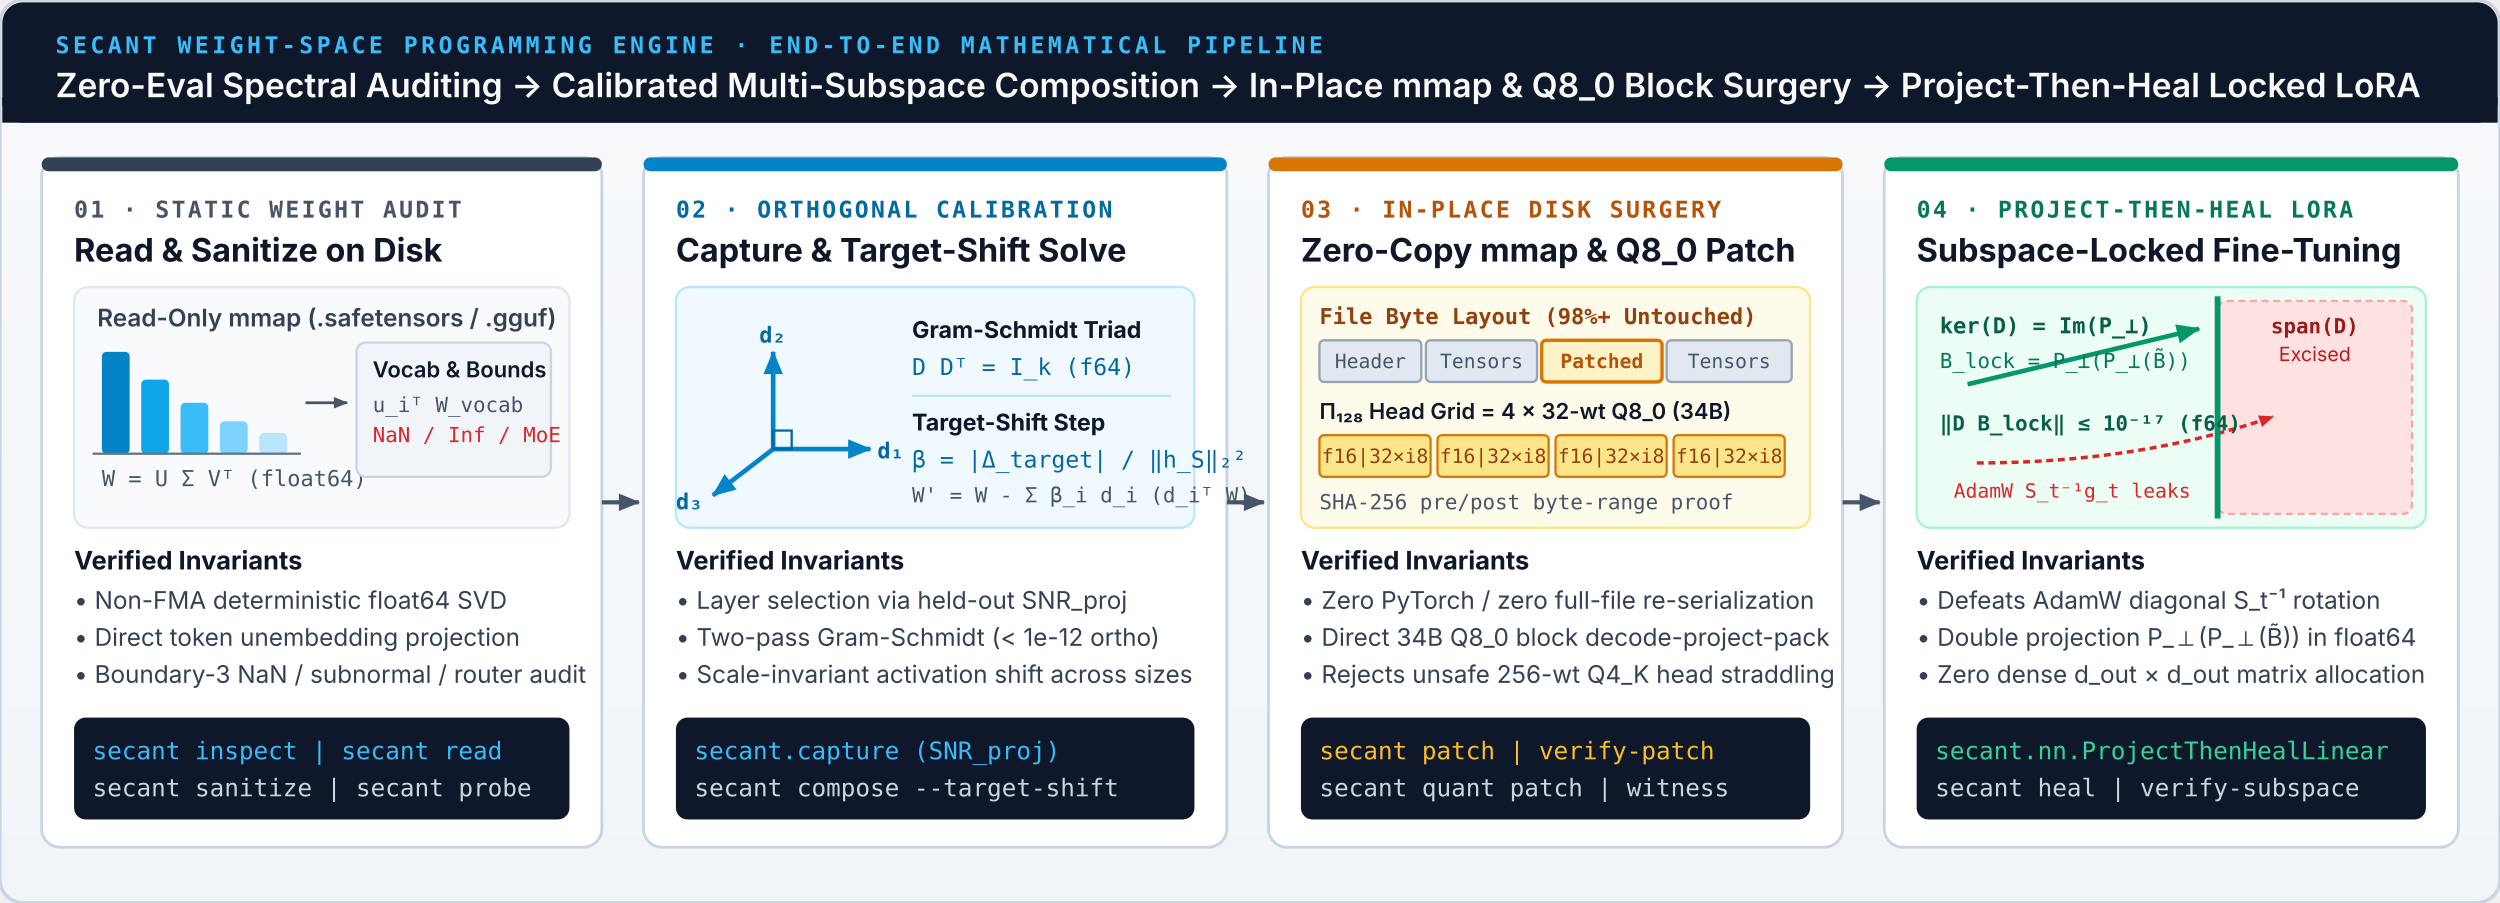
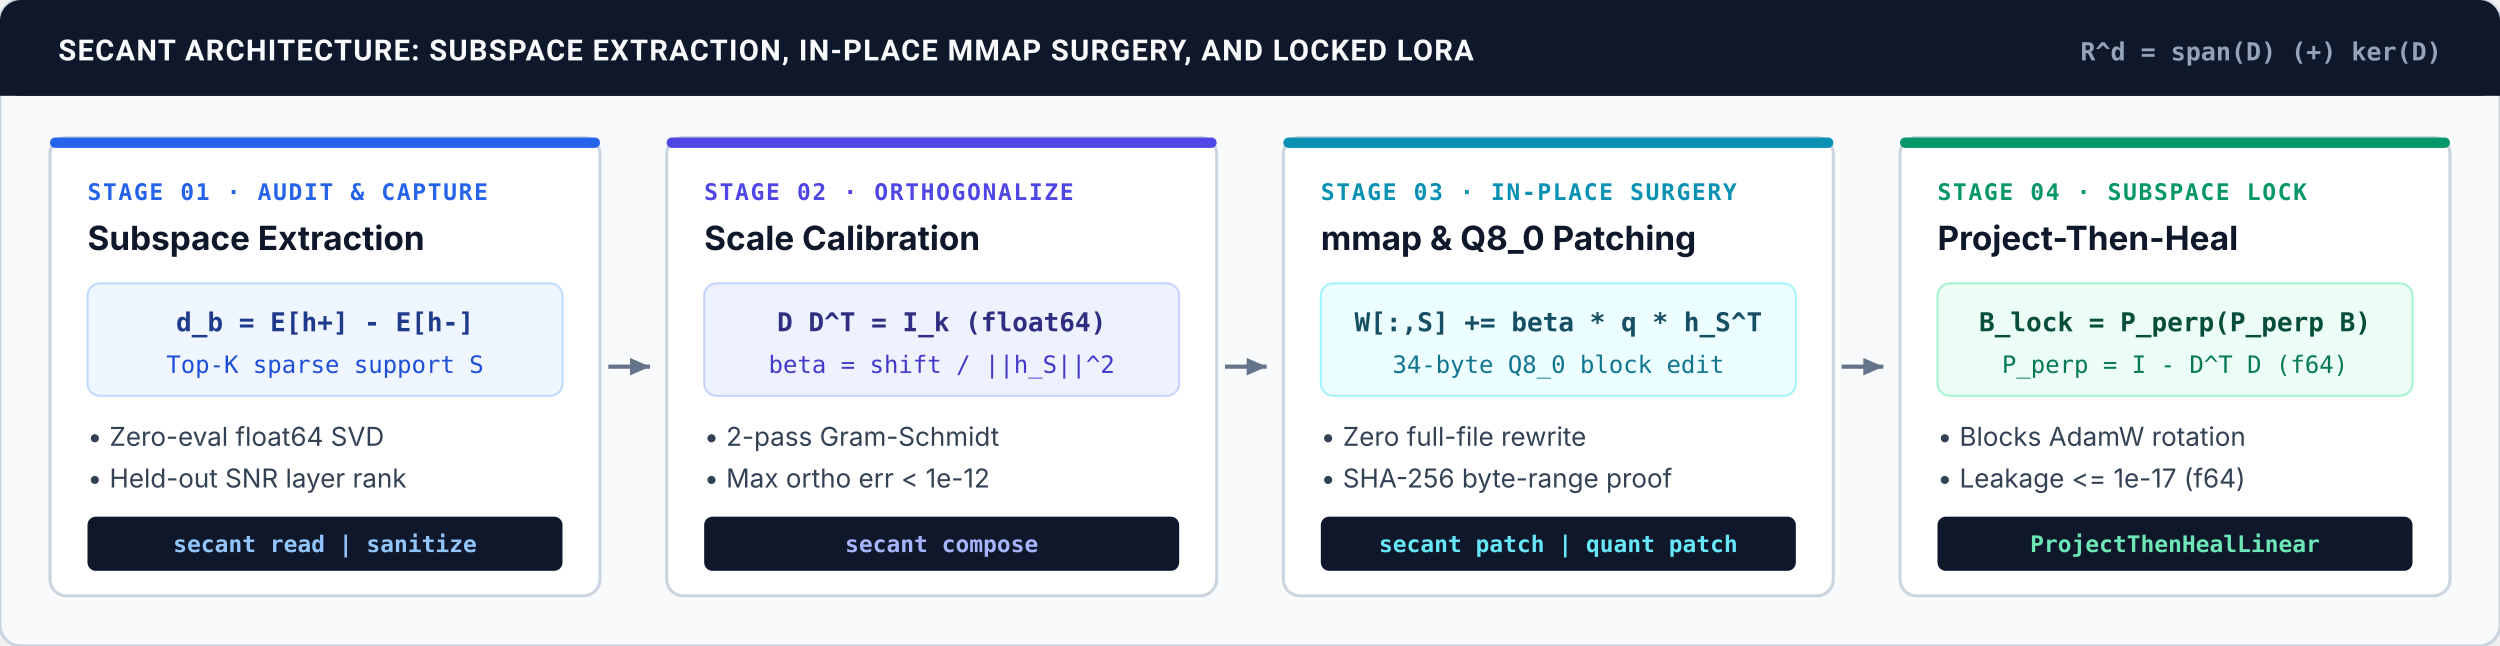
- <svg xmlns="http://www.w3.org/2000/svg" viewBox="0 0 1080 390" width="100%" height="auto" font-family="-apple-system, BlinkMacSystemFont, 'Inter', 'Segoe UI', Roboto, Helvetica, Arial, sans-serif">
+ <svg xmlns="http://www.w3.org/2000/svg" viewBox="0 0 1200 310" width="100%" height="100%">
  <defs>
-     <linearGradient id="bgGrad" x1="0" y1="0" x2="0" y2="1">
-       <stop offset="0%" stop-color="#f8fafc" />
-       <stop offset="100%" stop-color="#f1f5f9" />
-     </linearGradient>
-     <marker id="arrowSlate" viewBox="0 0 10 10" refX="8" refY="5" markerWidth="6" markerHeight="6" orient="auto-start-reverse">
-       <path d="M 0 1.5 L 8.5 5 L 0 8.5 z" fill="#475569" />
-     </marker>
-     <marker id="arrowBlue" viewBox="0 0 10 10" refX="8" refY="5" markerWidth="6" markerHeight="6" orient="auto-start-reverse">
-       <path d="M 0 1.5 L 8.5 5 L 0 8.5 z" fill="#0284c7" />
-     </marker>
-     <marker id="arrowEmerald" viewBox="0 0 10 10" refX="8" refY="5" markerWidth="6" markerHeight="6" orient="auto-start-reverse">
-       <path d="M 0 1.5 L 8.5 5 L 0 8.5 z" fill="#059669" />
-     </marker>
-     <marker id="arrowRed" viewBox="0 0 10 10" refX="8" refY="5" markerWidth="5" markerHeight="5" orient="auto-start-reverse">
-       <path d="M 0 1.5 L 8.5 5 L 0 8.5 z" fill="#dc2626" />
+     <marker id="arrow" viewBox="0 0 10 10" refX="8" refY="5" markerWidth="6" markerHeight="6" orient="auto-start-reverse">
+       <path d="M 0 1.5 L 8 5 L 0 8.5 z" fill="#64748b" />
    </marker>
  </defs>
-   <rect width="1080" height="390" rx="10" fill="url(#bgGrad)" stroke="#cbd5e1" stroke-width="1.5" />
-   <rect x="1" y="1" width="1078" height="52" rx="9" fill="#0f172a" />
-   <rect x="1" y="42" width="1078" height="11" fill="#0f172a" />
-   <text x="24" y="23" fill="#38bdf8" font-size="10" font-weight="700" letter-spacing="1.5" font-family="ui-monospace, SFMono-Regular, Menlo, monospace">SECANT WEIGHT-SPACE PROGRAMMING ENGINE · END-TO-END MATHEMATICAL PIPELINE</text>
-   <text x="24" y="42" fill="#f8fafc" font-size="14.5" font-weight="600">Zero-Eval Spectral Auditing  →  Calibrated Multi-Subspace Composition  →  In-Place mmap &amp; Q8_0 Block Surgery  →  Project-Then-Heal Locked LoRA</text>
-   <g transform="translate(18, 68)">
-     <rect width="242" height="298" rx="8" fill="#ffffff" stroke="#cbd5e1" stroke-width="1.25" />
-     <rect x="0" y="0" width="242" height="6" rx="3" fill="#334155" />
-     <text x="14" y="26" fill="#475569" font-size="10" font-weight="700" letter-spacing="1" font-family="ui-monospace, SFMono-Regular, monospace">01 · STATIC WEIGHT AUDIT</text>
-     <text x="14" y="45" fill="#0f172a" font-size="14" font-weight="700">Read &amp; Sanitize on Disk</text>
-     <rect x="14" y="56" width="214" height="104" rx="6" fill="#f8fafc" stroke="#e2e8f0" />
-     <text x="24" y="73" fill="#334155" font-size="10.5" font-weight="600">Read-Only mmap (.safetensors / .gguf)</text>
-     <rect x="26" y="84" width="12" height="44" rx="2" fill="#0284c7" />
-     <rect x="43" y="96" width="12" height="32" rx="2" fill="#0ea5e9" />
-     <rect x="60" y="106" width="12" height="22" rx="2" fill="#38bdf8" />
-     <rect x="77" y="114" width="12" height="14" rx="2" fill="#7dd3fc" />
-     <rect x="94" y="119" width="12" height="9" rx="2" fill="#bae6fd" />
-     <line x1="22" y1="128" x2="112" y2="128" stroke="#64748b" stroke-width="1" />
-     <text x="26" y="142" fill="#475569" font-size="9.5" font-family="ui-monospace, monospace">W = U Σ Vᵀ (float64)</text>
-     <line x1="114" y1="106" x2="132" y2="106" stroke="#475569" stroke-width="1.2" marker-end="url(#arrowSlate)" />
-     <rect x="136" y="80" width="84" height="58" rx="4" fill="#f1f5f9" stroke="#cbd5e1" />
-     <text x="143" y="95" fill="#0f172a" font-size="9.5" font-weight="600">Vocab &amp; Bounds</text>
-     <text x="143" y="110" fill="#475569" font-size="9" font-family="ui-monospace, monospace">u_iᵀ W_vocab</text>
-     <text x="143" y="123" fill="#dc2626" font-size="9" font-family="ui-monospace, monospace">NaN / Inf / MoE</text>
-     <text x="14" y="178" fill="#0f172a" font-size="11" font-weight="700">Verified Invariants</text>
-     <text x="14" y="195" fill="#334155" font-size="10.5">• Non-FMA deterministic float64 SVD</text>
-     <text x="14" y="211" fill="#334155" font-size="10.5">• Direct token unembedding projection</text>
-     <text x="14" y="227" fill="#334155" font-size="10.5">• Boundary-3 NaN / subnormal / router audit</text>
-     <rect x="14" y="242" width="214" height="44" rx="5" fill="#0f172a" />
-     <text x="22" y="260" fill="#38bdf8" font-size="10.5" font-family="ui-monospace, SFMono-Regular, monospace">secant inspect | secant read</text>
-     <text x="22" y="276" fill="#cbd5e1" font-size="10.5" font-family="ui-monospace, SFMono-Regular, monospace">secant sanitize | secant probe</text>
+   <rect width="1200" height="310" rx="10" fill="#f8fafc" stroke="#cbd5e1" stroke-width="1.5" />
+   <rect x="0" y="0" width="1200" height="46" rx="10" fill="#0f172a" />
+   <rect x="0" y="36" width="1200" height="10" fill="#0f172a" />
+   <text x="28" y="29" font-family="-apple-system, BlinkMacSystemFont, 'Segoe UI', Roboto, Helvetica, Arial, sans-serif" font-size="14" font-weight="700" fill="#f8fafc" letter-spacing="0.6">SECANT ARCHITECTURE: SUBSPACE EXTRACTION, IN-PLACE MMAP SURGERY, AND LOCKED LORA</text>
+   <text x="1172" y="29" text-anchor="end" font-family="ui-monospace, SFMono-Regular, Menlo, Monaco, Consolas, monospace" font-size="12" font-weight="600" fill="#94a3b8">R^d = span(D) (+) ker(D)</text>
+   <g transform="translate(24, 66)">
+     <rect width="264" height="220" rx="8" fill="#ffffff" stroke="#cbd5e1" stroke-width="1.5" />
+     <rect width="264" height="5" rx="2.5" fill="#2563eb" />
+     <text x="18" y="30" font-family="ui-monospace, SFMono-Regular, Menlo, Monaco, Consolas, monospace" font-size="11" font-weight="700" fill="#2563eb" letter-spacing="0.8">STAGE 01 · AUDIT &amp; CAPTURE</text>
+     <text x="18" y="54" font-family="-apple-system, BlinkMacSystemFont, 'Segoe UI', sans-serif" font-size="16" font-weight="700" fill="#0f172a">Subspace Extraction</text>
+     <rect x="18" y="70" width="228" height="54" rx="6" fill="#eff6ff" stroke="#bfdbfe" stroke-width="1" />
+     <text x="132" y="93" text-anchor="middle" font-family="ui-monospace, SFMono-Regular, Menlo, Monaco, Consolas, monospace" font-size="12.5" font-weight="700" fill="#1e3a8a">d_b = E[h+] - E[h-]</text>
+     <text x="132" y="113" text-anchor="middle" font-family="ui-monospace, SFMono-Regular, Menlo, Monaco, Consolas, monospace" font-size="11.5" fill="#1d4ed8">Top-K sparse support S</text>
+     <text x="18" y="148" font-family="-apple-system, BlinkMacSystemFont, 'Segoe UI', sans-serif" font-size="12.5" fill="#334155">• Zero-eval float64 SVD</text>
+     <text x="18" y="168" font-family="-apple-system, BlinkMacSystemFont, 'Segoe UI', sans-serif" font-size="12.5" fill="#334155">• Held-out SNR layer rank</text>
+     <rect x="18" y="182" width="228" height="26" rx="4" fill="#0f172a" />
+     <text x="132" y="199" text-anchor="middle" font-family="ui-monospace, SFMono-Regular, Menlo, Monaco, Consolas, monospace" font-size="11" font-weight="600" fill="#93c5fd">secant read | sanitize</text>
  </g>
-   <line x1="260" y1="217" x2="276" y2="217" stroke="#475569" stroke-width="1.8" marker-end="url(#arrowSlate)" />
-   <g transform="translate(278, 68)">
-     <rect width="252" height="298" rx="8" fill="#ffffff" stroke="#cbd5e1" stroke-width="1.25" />
-     <rect x="0" y="0" width="252" height="6" rx="3" fill="#0284c7" />
-     <text x="14" y="26" fill="#0369a1" font-size="10" font-weight="700" letter-spacing="1" font-family="ui-monospace, SFMono-Regular, monospace">02 · ORTHOGONAL CALIBRATION</text>
-     <text x="14" y="45" fill="#0f172a" font-size="14" font-weight="700">Capture &amp; Target-Shift Solve</text>
-     <rect x="14" y="56" width="224" height="104" rx="6" fill="#f0f9ff" stroke="#bae6fd" />
-     <g transform="translate(56, 126)">
-       <line x1="0" y1="0" x2="42" y2="0" stroke="#0284c7" stroke-width="2" marker-end="url(#arrowBlue)" />
-       <line x1="0" y1="0" x2="0" y2="-42" stroke="#0284c7" stroke-width="2" marker-end="url(#arrowBlue)" />
-       <line x1="0" y1="0" x2="-26" y2="20" stroke="#0284c7" stroke-width="2" marker-end="url(#arrowBlue)" />
-       <rect x="0" y="-8" width="8" height="8" fill="none" stroke="#0369a1" stroke-width="1" />
-       <text x="45" y="4" fill="#0369a1" font-size="9.5" font-weight="700" font-family="ui-monospace, monospace">d₁</text>
-       <text x="-6" y="-46" fill="#0369a1" font-size="9.5" font-weight="700" font-family="ui-monospace, monospace">d₂</text>
-       <text x="-42" y="26" fill="#0369a1" font-size="9.5" font-weight="700" font-family="ui-monospace, monospace">d₃</text>
-     </g>
-     <text x="116" y="78" fill="#0f172a" font-size="10" font-weight="700">Gram-Schmidt Triad</text>
-     <text x="116" y="94" fill="#0369a1" font-size="10" font-family="ui-monospace, monospace">D Dᵀ = I_k  (f64)</text>
-     <line x1="116" y1="103" x2="228" y2="103" stroke="#bae6fd" stroke-width="1" />
-     <text x="116" y="118" fill="#0f172a" font-size="10" font-weight="700">Target-Shift Step</text>
-     <text x="116" y="134" fill="#0369a1" font-size="10" font-family="ui-monospace, monospace">β = |Δ_target| / ‖h_S‖₂²</text>
-     <text x="116" y="149" fill="#475569" font-size="9" font-family="ui-monospace, monospace">W' = W - Σ β_i d_i (d_iᵀ W)</text>
-     <text x="14" y="178" fill="#0f172a" font-size="11" font-weight="700">Verified Invariants</text>
-     <text x="14" y="195" fill="#334155" font-size="10.5">• Layer selection via held-out SNR_proj</text>
-     <text x="14" y="211" fill="#334155" font-size="10.5">• Two-pass Gram-Schmidt (&lt; 1e-12 ortho)</text>
-     <text x="14" y="227" fill="#334155" font-size="10.5">• Scale-invariant activation shift across sizes</text>
-     <rect x="14" y="242" width="224" height="44" rx="5" fill="#0f172a" />
-     <text x="22" y="260" fill="#38bdf8" font-size="10.5" font-family="ui-monospace, SFMono-Regular, monospace">secant.capture (SNR_proj)</text>
-     <text x="22" y="276" fill="#cbd5e1" font-size="10.5" font-family="ui-monospace, SFMono-Regular, monospace">secant compose --target-shift</text>
+   <line x1="292" y1="176" x2="312" y2="176" stroke="#64748b" stroke-width="2" marker-end="url(#arrow)" />
+   <g transform="translate(320, 66)">
+     <rect width="264" height="220" rx="8" fill="#ffffff" stroke="#cbd5e1" stroke-width="1.5" />
+     <rect width="264" height="5" rx="2.5" fill="#4f46e5" />
+     <text x="18" y="30" font-family="ui-monospace, SFMono-Regular, Menlo, Monaco, Consolas, monospace" font-size="11" font-weight="700" fill="#4f46e5" letter-spacing="0.8">STAGE 02 · ORTHOGONALIZE</text>
+     <text x="18" y="54" font-family="-apple-system, BlinkMacSystemFont, 'Segoe UI', sans-serif" font-size="16" font-weight="700" fill="#0f172a">Scale Calibration</text>
+     <rect x="18" y="70" width="228" height="54" rx="6" fill="#eef2ff" stroke="#c7d2fe" stroke-width="1" />
+     <text x="132" y="93" text-anchor="middle" font-family="ui-monospace, SFMono-Regular, Menlo, Monaco, Consolas, monospace" font-size="12.5" font-weight="700" fill="#312e81">D D^T = I_k  (float64)</text>
+     <text x="132" y="113" text-anchor="middle" font-family="ui-monospace, SFMono-Regular, Menlo, Monaco, Consolas, monospace" font-size="11.5" fill="#4338ca">beta = shift / ||h_S||^2</text>
+     <text x="18" y="148" font-family="-apple-system, BlinkMacSystemFont, 'Segoe UI', sans-serif" font-size="12.5" fill="#334155">• 2-pass Gram-Schmidt</text>
+     <text x="18" y="168" font-family="-apple-system, BlinkMacSystemFont, 'Segoe UI', sans-serif" font-size="12.5" fill="#334155">• Max ortho err &lt; 1e-12</text>
+     <rect x="18" y="182" width="228" height="26" rx="4" fill="#0f172a" />
+     <text x="132" y="199" text-anchor="middle" font-family="ui-monospace, SFMono-Regular, Menlo, Monaco, Consolas, monospace" font-size="11" font-weight="600" fill="#a5b4fc">secant compose</text>
  </g>
-   <line x1="530" y1="217" x2="546" y2="217" stroke="#475569" stroke-width="1.8" marker-end="url(#arrowSlate)" />
-   <g transform="translate(548, 68)">
-     <rect width="248" height="298" rx="8" fill="#ffffff" stroke="#cbd5e1" stroke-width="1.25" />
-     <rect x="0" y="0" width="248" height="6" rx="3" fill="#d97706" />
-     <text x="14" y="26" fill="#b45309" font-size="10" font-weight="700" letter-spacing="1" font-family="ui-monospace, SFMono-Regular, monospace">03 · IN-PLACE DISK SURGERY</text>
-     <text x="14" y="45" fill="#0f172a" font-size="14" font-weight="700">Zero-Copy mmap &amp; Q8_0 Patch</text>
-     <rect x="14" y="56" width="220" height="104" rx="6" fill="#fffbeb" stroke="#fde68a" />
-     <text x="22" y="72" fill="#92400e" font-size="9.5" font-weight="700" font-family="ui-monospace, monospace">File Byte Layout (98%+ Untouched)</text>
-     <rect x="22" y="79" width="44" height="18" rx="2" fill="#e2e8f0" stroke="#94a3b8" />
-     <text x="44" y="91" fill="#475569" font-size="8.5" text-anchor="middle" font-family="ui-monospace, monospace">Header</text>
-     <rect x="68" y="79" width="48" height="18" rx="2" fill="#e2e8f0" stroke="#94a3b8" />
-     <text x="92" y="91" fill="#475569" font-size="8.5" text-anchor="middle" font-family="ui-monospace, monospace">Tensors</text>
-     <rect x="118" y="79" width="52" height="18" rx="2" fill="#fef3c7" stroke="#d97706" stroke-width="1.5" />
-     <text x="144" y="91" fill="#b45309" font-size="8.5" font-weight="700" text-anchor="middle" font-family="ui-monospace, monospace">Patched</text>
-     <rect x="172" y="79" width="54" height="18" rx="2" fill="#e2e8f0" stroke="#94a3b8" />
-     <text x="199" y="91" fill="#475569" font-size="8.5" text-anchor="middle" font-family="ui-monospace, monospace">Tensors</text>
-     <text x="22" y="113" fill="#0f172a" font-size="9.5" font-weight="600">Π₁₂₈ Head Grid = 4 × 32-wt Q8_0 (34B)</text>
-     <rect x="22" y="120" width="48" height="18" rx="2" fill="#fde68a" stroke="#d97706" />
-     <text x="46" y="132" fill="#92400e" font-size="8.5" text-anchor="middle" font-family="ui-monospace, monospace">f16|32×i8</text>
-     <rect x="73" y="120" width="48" height="18" rx="2" fill="#fde68a" stroke="#d97706" />
-     <text x="97" y="132" fill="#92400e" font-size="8.5" text-anchor="middle" font-family="ui-monospace, monospace">f16|32×i8</text>
-     <rect x="124" y="120" width="48" height="18" rx="2" fill="#fde68a" stroke="#d97706" />
-     <text x="148" y="132" fill="#92400e" font-size="8.5" text-anchor="middle" font-family="ui-monospace, monospace">f16|32×i8</text>
-     <rect x="175" y="120" width="48" height="18" rx="2" fill="#fde68a" stroke="#d97706" />
-     <text x="199" y="132" fill="#92400e" font-size="8.5" text-anchor="middle" font-family="ui-monospace, monospace">f16|32×i8</text>
-     <text x="22" y="152" fill="#475569" font-size="9" font-family="ui-monospace, monospace">SHA-256 pre/post byte-range proof</text>
-     <text x="14" y="178" fill="#0f172a" font-size="11" font-weight="700">Verified Invariants</text>
-     <text x="14" y="195" fill="#334155" font-size="10.5">• Zero PyTorch / zero full-file re-serialization</text>
-     <text x="14" y="211" fill="#334155" font-size="10.5">• Direct 34B Q8_0 block decode-project-pack</text>
-     <text x="14" y="227" fill="#334155" font-size="10.5">• Rejects unsafe 256-wt Q4_K head straddling</text>
-     <rect x="14" y="242" width="220" height="44" rx="5" fill="#0f172a" />
-     <text x="22" y="260" fill="#fbbf24" font-size="10.5" font-family="ui-monospace, SFMono-Regular, monospace">secant patch | verify-patch</text>
-     <text x="22" y="276" fill="#cbd5e1" font-size="10.5" font-family="ui-monospace, SFMono-Regular, monospace">secant quant patch | witness</text>
+   <line x1="588" y1="176" x2="608" y2="176" stroke="#64748b" stroke-width="2" marker-end="url(#arrow)" />
+   <g transform="translate(616, 66)">
+     <rect width="264" height="220" rx="8" fill="#ffffff" stroke="#cbd5e1" stroke-width="1.5" />
+     <rect width="264" height="5" rx="2.5" fill="#0891b2" />
+     <text x="18" y="30" font-family="ui-monospace, SFMono-Regular, Menlo, Monaco, Consolas, monospace" font-size="11" font-weight="700" fill="#0891b2" letter-spacing="0.8">STAGE 03 · IN-PLACE SURGERY</text>
+     <text x="18" y="54" font-family="-apple-system, BlinkMacSystemFont, 'Segoe UI', sans-serif" font-size="16" font-weight="700" fill="#0f172a">mmap &amp; Q8_0 Patching</text>
+     <rect x="18" y="70" width="228" height="54" rx="6" fill="#ecfeff" stroke="#a5f3fc" stroke-width="1" />
+     <text x="132" y="93" text-anchor="middle" font-family="ui-monospace, SFMono-Regular, Menlo, Monaco, Consolas, monospace" font-size="12.5" font-weight="700" fill="#164e63">W[:,S] += beta * q * h_S^T</text>
+     <text x="132" y="113" text-anchor="middle" font-family="ui-monospace, SFMono-Regular, Menlo, Monaco, Consolas, monospace" font-size="11.5" fill="#0e7490">34-byte Q8_0 block edit</text>
+     <text x="18" y="148" font-family="-apple-system, BlinkMacSystemFont, 'Segoe UI', sans-serif" font-size="12.5" fill="#334155">• Zero full-file rewrite</text>
+     <text x="18" y="168" font-family="-apple-system, BlinkMacSystemFont, 'Segoe UI', sans-serif" font-size="12.5" fill="#334155">• SHA-256 byte-range proof</text>
+     <rect x="18" y="182" width="228" height="26" rx="4" fill="#0f172a" />
+     <text x="132" y="199" text-anchor="middle" font-family="ui-monospace, SFMono-Regular, Menlo, Monaco, Consolas, monospace" font-size="11" font-weight="600" fill="#67e8f9">secant patch | quant patch</text>
  </g>
-   <line x1="796" y1="217" x2="812" y2="217" stroke="#475569" stroke-width="1.8" marker-end="url(#arrowSlate)" />
-   <g transform="translate(814, 68)">
-     <rect width="248" height="298" rx="8" fill="#ffffff" stroke="#cbd5e1" stroke-width="1.25" />
-     <rect x="0" y="0" width="248" height="6" rx="3" fill="#059669" />
-     <text x="14" y="26" fill="#047857" font-size="10" font-weight="700" letter-spacing="1" font-family="ui-monospace, SFMono-Regular, monospace">04 · PROJECT-THEN-HEAL LORA</text>
-     <text x="14" y="45" fill="#0f172a" font-size="14" font-weight="700">Subspace-Locked Fine-Tuning</text>
-     <rect x="14" y="56" width="220" height="104" rx="6" fill="#ecfdf5" stroke="#a7f3d0" />
-     <rect x="144" y="62" width="84" height="92" rx="4" fill="#fee2e2" stroke="#fca5a5" stroke-dasharray="3,2" />
-     <text x="186" y="76" fill="#991b1b" font-size="9" font-weight="700" text-anchor="middle" font-family="ui-monospace, monospace">span(D)</text>
-     <text x="186" y="88" fill="#b91c1c" font-size="8.5" text-anchor="middle">Excised</text>
-     <path d="M 40 132 Q 110 132 168 112" fill="none" stroke="#dc2626" stroke-width="1.5" stroke-dasharray="3,2" marker-end="url(#arrowRed)" />
-     <text x="30" y="147" fill="#dc2626" font-size="8.5" font-family="ui-monospace, monospace">AdamW S_t⁻¹g_t leaks</text>
-     <line x1="144" y1="60" x2="144" y2="156" stroke="#059669" stroke-width="2.5" />
-     <line x1="36" y1="98" x2="136" y2="74" stroke="#059669" stroke-width="2" marker-end="url(#arrowEmerald)" />
-     <text x="24" y="76" fill="#065f46" font-size="9.5" font-weight="700" font-family="ui-monospace, monospace">ker(D) = Im(P_⊥)</text>
-     <text x="24" y="91" fill="#047857" font-size="9" font-family="ui-monospace, monospace">B_lock = P_⊥(P_⊥(B̃))</text>
-     <text x="24" y="118" fill="#065f46" font-size="9" font-weight="600" font-family="ui-monospace, monospace">‖D B_lock‖ ≤ 10⁻¹⁷ (f64)</text>
-     <text x="14" y="178" fill="#0f172a" font-size="11" font-weight="700">Verified Invariants</text>
-     <text x="14" y="195" fill="#334155" font-size="10.5">• Defeats AdamW diagonal S_t⁻¹ rotation</text>
-     <text x="14" y="211" fill="#334155" font-size="10.5">• Double projection P_⊥(P_⊥(B̃)) in float64</text>
-     <text x="14" y="227" fill="#334155" font-size="10.5">• Zero dense d_out × d_out matrix allocation</text>
-     <rect x="14" y="242" width="220" height="44" rx="5" fill="#0f172a" />
-     <text x="22" y="260" fill="#34d399" font-size="10.5" font-family="ui-monospace, SFMono-Regular, monospace">secant.nn.ProjectThenHealLinear</text>
-     <text x="22" y="276" fill="#cbd5e1" font-size="10.5" font-family="ui-monospace, SFMono-Regular, monospace">secant heal | verify-subspace</text>
+   <line x1="884" y1="176" x2="904" y2="176" stroke="#64748b" stroke-width="2" marker-end="url(#arrow)" />
+   <g transform="translate(912, 66)">
+     <rect width="264" height="220" rx="8" fill="#ffffff" stroke="#cbd5e1" stroke-width="1.5" />
+     <rect width="264" height="5" rx="2.5" fill="#059669" />
+     <text x="18" y="30" font-family="ui-monospace, SFMono-Regular, Menlo, Monaco, Consolas, monospace" font-size="11" font-weight="700" fill="#059669" letter-spacing="0.8">STAGE 04 · SUBSPACE LOCK</text>
+     <text x="18" y="54" font-family="-apple-system, BlinkMacSystemFont, 'Segoe UI', sans-serif" font-size="16" font-weight="700" fill="#0f172a">Project-Then-Heal</text>
+     <rect x="18" y="70" width="228" height="54" rx="6" fill="#ecfdf5" stroke="#a7f3d0" stroke-width="1" />
+     <text x="132" y="93" text-anchor="middle" font-family="ui-monospace, SFMono-Regular, Menlo, Monaco, Consolas, monospace" font-size="12.5" font-weight="700" fill="#064e3b">B_lock = P_perp(P_perp B)</text>
+     <text x="132" y="113" text-anchor="middle" font-family="ui-monospace, SFMono-Regular, Menlo, Monaco, Consolas, monospace" font-size="11.5" fill="#047857">P_perp = I - D^T D (f64)</text>
+     <text x="18" y="148" font-family="-apple-system, BlinkMacSystemFont, 'Segoe UI', sans-serif" font-size="12.5" fill="#334155">• Blocks AdamW rotation</text>
+     <text x="18" y="168" font-family="-apple-system, BlinkMacSystemFont, 'Segoe UI', sans-serif" font-size="12.5" fill="#334155">• Leakage &lt;= 1e-17 (f64)</text>
+     <rect x="18" y="182" width="228" height="26" rx="4" fill="#0f172a" />
+     <text x="132" y="199" text-anchor="middle" font-family="ui-monospace, SFMono-Regular, Menlo, Monaco, Consolas, monospace" font-size="11" font-weight="600" fill="#6ee7b7">ProjectThenHealLinear</text>
  </g>
</svg>
